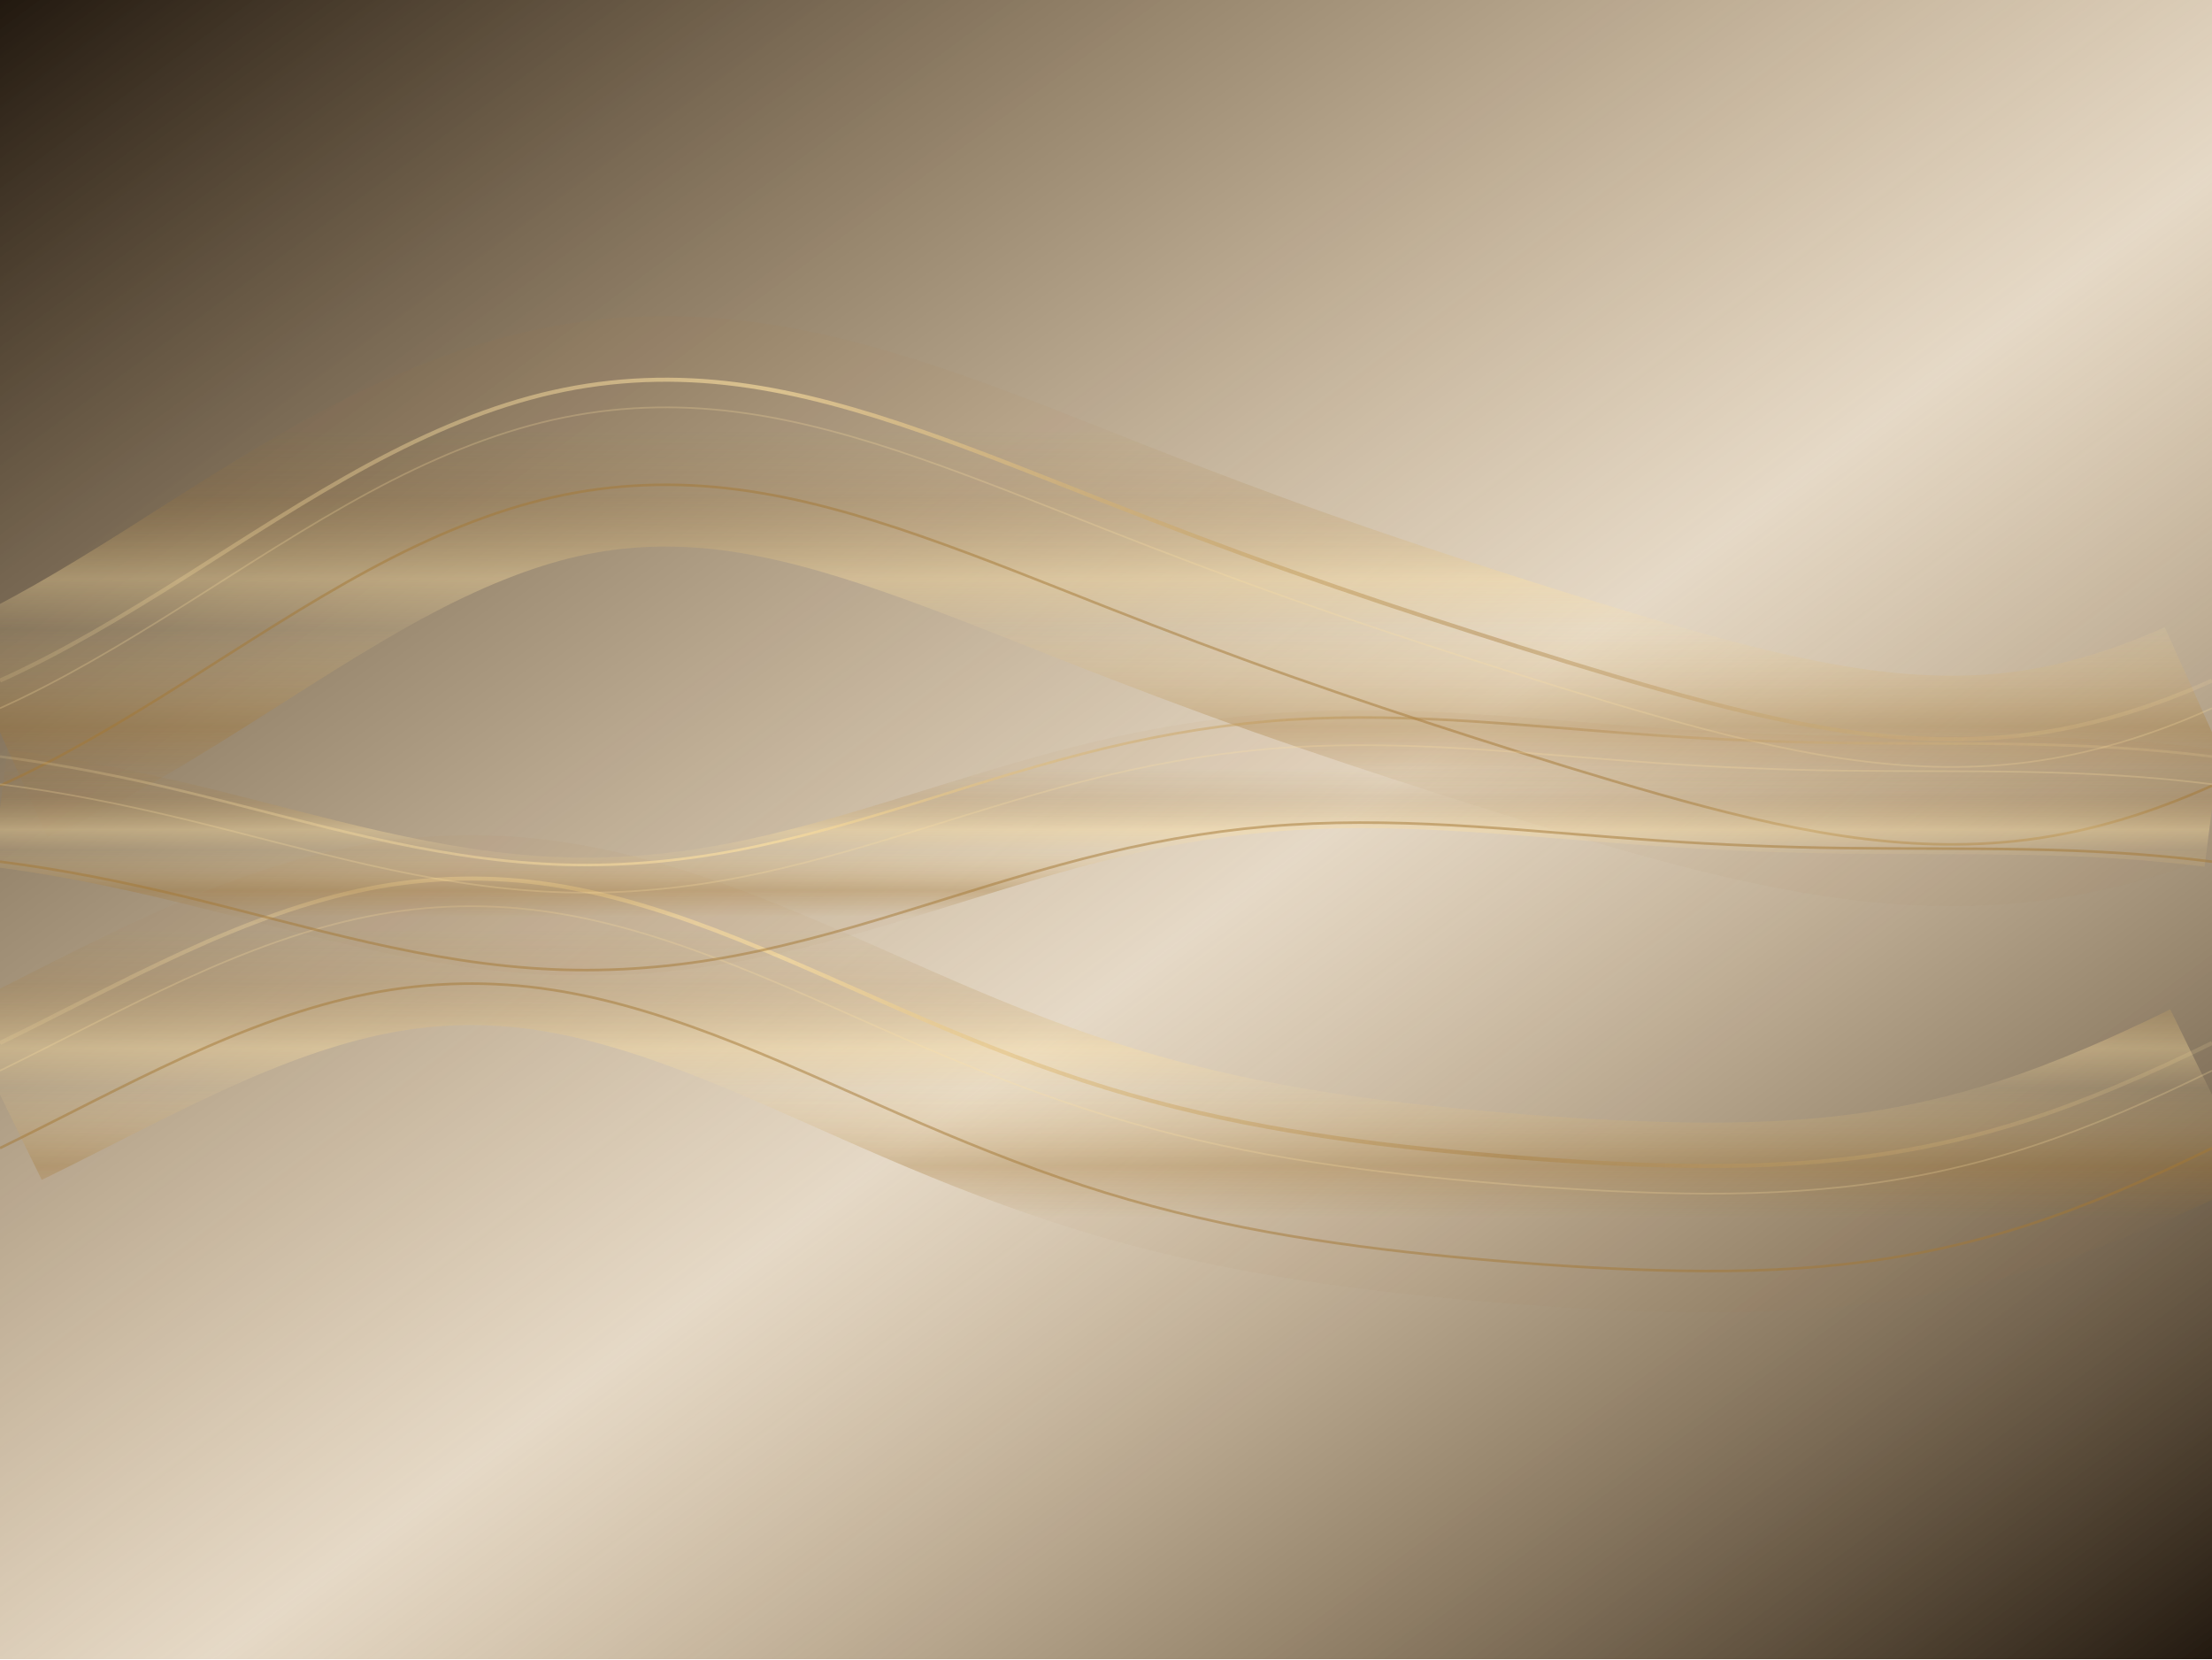
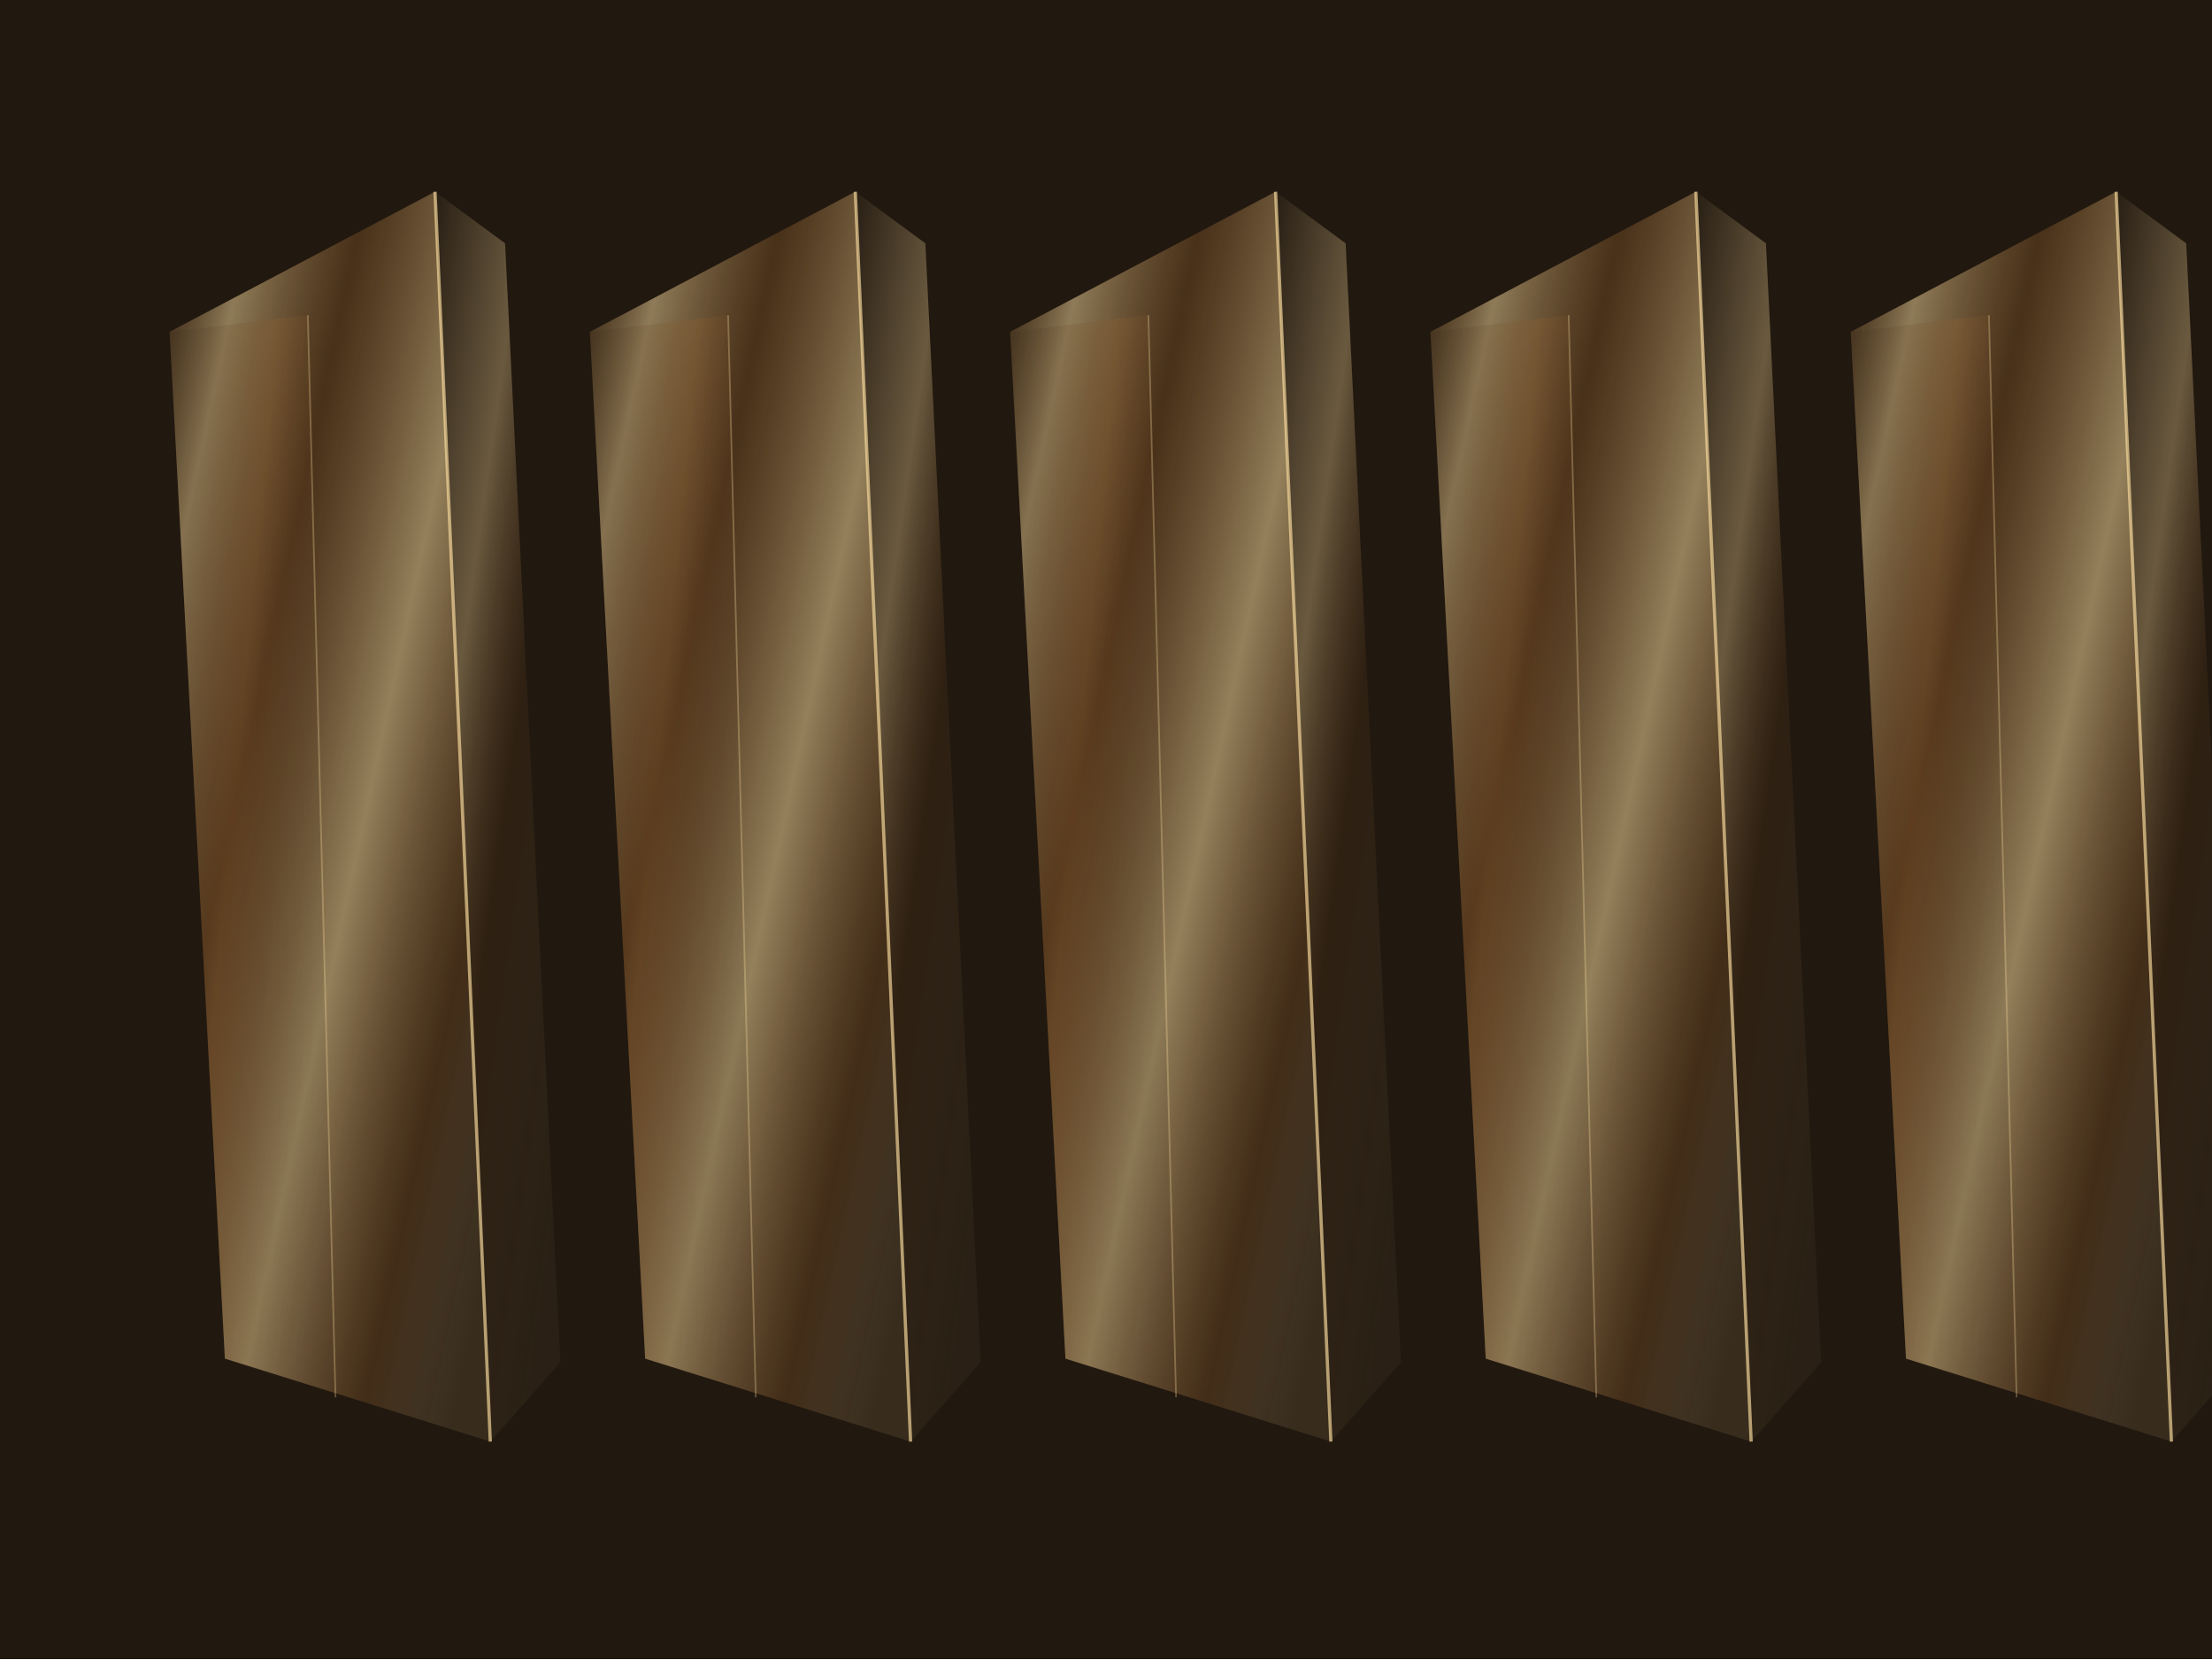
<svg xmlns="http://www.w3.org/2000/svg" width="1200" height="900" viewBox="0 0 1200 900" preserveAspectRatio="none">
  <defs>
-     <linearGradient id="bg" x1="0" y1="0" x2="1" y2="1">
-       <stop stop-color="#21180f" />
-       <stop offset=".55" stop-color="#a47734" stop-opacity=".28" />
-       <stop offset="1" stop-color="#21180f" />
+     <linearGradient id="face" x1="0" y1="0" x2="1" y2=".85">
+       <stop stop-color="#9d6630" stop-opacity=".20" />
+       <stop offset=".16" stop-color="#ffe1a2" stop-opacity=".78" />
+       <stop offset=".36" stop-color="#9d6630" stop-opacity=".50" />
+       <stop offset=".60" stop-color="#ffe1a2" stop-opacity=".82" />
+       <stop offset=".83" stop-color="#9d6630" stop-opacity=".42" />
+       <stop offset="1" stop-color="#ffe1a2" stop-opacity=".16" />
    </linearGradient>
-     <linearGradient id="ribbon" x1="0" y1="0" x2="0" y2="1">
-       <stop stop-color="#a47734" stop-opacity=".06" />
-       <stop offset=".18" stop-color="#a47734" stop-opacity=".19" />
-       <stop offset=".41" stop-color="#ffe2a1" stop-opacity=".41" />
-       <stop offset=".55" stop-color="#ffe2a1" stop-opacity=".12" />
-       <stop offset=".82" stop-color="#a47734" stop-opacity=".40" />
-       <stop offset="1" stop-color="#a47734" stop-opacity=".05" />
+     <linearGradient id="shadow" x1="0" y1="0" x2="1" y2=".6">
+       <stop stop-color="#21180f" stop-opacity=".20" />
+       <stop offset=".48" stop-color="#9d6630" stop-opacity=".52" />
+       <stop offset="1" stop-color="#21180f" stop-opacity=".13" />
    </linearGradient>
-     <linearGradient id="edge" x1="0" y1="0" x2="1" y2="0">
-       <stop stop-color="#ffe2a1" stop-opacity=".2" />
-       <stop offset=".35" stop-color="#ffe2a1" stop-opacity=".82" />
-       <stop offset=".68" stop-color="#a47734" stop-opacity=".54" />
-       <stop offset="1" stop-color="#ffe2a1" stop-opacity=".2" />
+     <linearGradient id="glass" x1="0" y1="0" x2=".7" y2="1">
+       <stop stop-color="#ffe1a2" stop-opacity=".06" />
+       <stop offset=".35" stop-color="#ffe1a2" stop-opacity=".65" />
+       <stop offset=".6" stop-color="#9d6630" stop-opacity=".2" />
+       <stop offset="1" stop-color="#ffe1a2" stop-opacity=".08" />
    </linearGradient>
  </defs>
-   <rect width="1200" height="900" fill="url(#bg)" />
-   <g fill="none" stroke-linejoin="round" stroke-linecap="butt">
-     <path d="M0 397.19 C 33.33 382.17 66.67 362.21 100 341.18 C 133.33 320.15 166.67 298.26 200 280.23 C 233.33 262.21 266.67 248.22 300 240.72 C 333.33 233.22 366.67 232.19 400 236.53 C 433.33 240.86 466.67 250.38 500 262 C 533.33 273.62 566.67 287.17 600 300.27 C 633.33 313.37 666.67 326.02 700 337.8 C 733.33 349.57 766.67 360.61 800 371.29 C 833.33 381.97 866.67 392.4 900 401.82 C 933.33 411.23 966.67 419.57 1000 424.5 C 1033.33 429.42 1066.67 430.75 1100 426.48 C 1133.33 422.2 1166.67 412.2 1200 397.19" stroke="url(#ribbon)" stroke-width="125" opacity=".85" />
-     <path d="M0 397.19 C 33.33 382.17 66.67 362.21 100 341.18 C 133.33 320.15 166.67 298.26 200 280.23 C 233.33 262.21 266.67 248.22 300 240.72 C 333.33 233.22 366.67 232.19 400 236.53 C 433.33 240.86 466.67 250.38 500 262 C 533.33 273.62 566.67 287.17 600 300.27 C 633.33 313.37 666.67 326.02 700 337.8 C 733.33 349.57 766.67 360.61 800 371.29 C 833.33 381.97 866.67 392.4 900 401.82 C 933.33 411.23 966.67 419.57 1000 424.5 C 1033.33 429.42 1066.67 430.75 1100 426.48 C 1133.33 422.2 1166.67 412.2 1200 397.19" transform="translate(0 -28)" stroke="url(#edge)" stroke-width="2.2" opacity=".75" />
-     <path d="M0 397.19 C 33.33 382.17 66.67 362.21 100 341.18 C 133.33 320.15 166.67 298.26 200 280.23 C 233.33 262.21 266.67 248.22 300 240.72 C 333.33 233.22 366.67 232.19 400 236.53 C 433.33 240.86 466.67 250.38 500 262 C 533.33 273.62 566.67 287.17 600 300.27 C 633.33 313.37 666.67 326.02 700 337.8 C 733.33 349.57 766.67 360.61 800 371.29 C 833.33 381.97 866.67 392.4 900 401.82 C 933.33 411.23 966.67 419.57 1000 424.5 C 1033.33 429.42 1066.67 430.75 1100 426.48 C 1133.33 422.2 1166.67 412.2 1200 397.19" transform="translate(0 -13)" stroke="#ffe2a1" stroke-width=".9" opacity=".24" />
-     <path d="M0 397.19 C 33.33 382.17 66.67 362.21 100 341.18 C 133.33 320.15 166.67 298.26 200 280.23 C 233.33 262.21 266.67 248.22 300 240.72 C 333.33 233.22 366.67 232.19 400 236.53 C 433.33 240.86 466.67 250.38 500 262 C 533.33 273.62 566.67 287.17 600 300.27 C 633.33 313.37 666.67 326.02 700 337.8 C 733.33 349.57 766.67 360.61 800 371.29 C 833.33 381.97 866.67 392.4 900 401.82 C 933.33 411.23 966.67 419.57 1000 424.5 C 1033.33 429.42 1066.67 430.75 1100 426.48 C 1133.33 422.2 1166.67 412.2 1200 397.19" transform="translate(0 29)" stroke="#a47734" stroke-width="1.4" opacity=".5" />
-     <path d="M0 593.8 C 33.33 577.48 66.67 559.64 100 544.38 C 133.33 529.11 166.67 516.63 200 510.05 C 233.33 503.46 266.67 502.85 300 508.02 C 333.33 513.19 366.67 524.01 400 537.31 C 433.33 550.61 466.67 566.2 500 580.53 C 533.33 594.87 566.67 607.87 600 618.09 C 633.33 628.32 666.67 635.85 700 641.45 C 733.33 647.05 766.67 650.88 800 653.89 C 833.33 656.9 866.67 659.16 900 660.09 C 933.33 661.02 966.67 660.5 1000 656.86 C 1033.33 653.22 1066.67 646.3 1100 635.53 C 1133.33 624.76 1166.67 610.12 1200 593.8" stroke="url(#ribbon)" stroke-width="103" opacity=".85" />
-     <path d="M0 593.8 C 33.33 577.48 66.67 559.64 100 544.38 C 133.33 529.11 166.67 516.63 200 510.05 C 233.33 503.46 266.67 502.85 300 508.02 C 333.33 513.19 366.67 524.01 400 537.31 C 433.33 550.61 466.67 566.2 500 580.53 C 533.33 594.87 566.67 607.87 600 618.09 C 633.33 628.32 666.67 635.85 700 641.45 C 733.33 647.05 766.67 650.88 800 653.89 C 833.33 656.9 866.67 659.16 900 660.09 C 933.33 661.02 966.67 660.5 1000 656.86 C 1033.33 653.22 1066.67 646.3 1100 635.53 C 1133.33 624.76 1166.67 610.12 1200 593.8" transform="translate(0 -28)" stroke="url(#edge)" stroke-width="2.2" opacity=".75" />
-     <path d="M0 593.8 C 33.33 577.48 66.67 559.64 100 544.38 C 133.33 529.11 166.67 516.63 200 510.05 C 233.33 503.46 266.67 502.85 300 508.02 C 333.33 513.19 366.67 524.01 400 537.31 C 433.33 550.61 466.67 566.2 500 580.53 C 533.33 594.87 566.67 607.87 600 618.09 C 633.33 628.32 666.67 635.85 700 641.45 C 733.33 647.05 766.67 650.88 800 653.89 C 833.33 656.9 866.67 659.16 900 660.09 C 933.33 661.02 966.67 660.5 1000 656.86 C 1033.33 653.22 1066.67 646.3 1100 635.53 C 1133.33 624.76 1166.67 610.12 1200 593.8" transform="translate(0 -13)" stroke="#ffe2a1" stroke-width=".9" opacity=".24" />
-     <path d="M0 593.8 C 33.33 577.48 66.67 559.64 100 544.38 C 133.33 529.11 166.67 516.63 200 510.05 C 233.33 503.46 266.67 502.85 300 508.02 C 333.33 513.19 366.67 524.01 400 537.31 C 433.33 550.61 466.67 566.2 500 580.53 C 533.33 594.87 566.67 607.87 600 618.09 C 633.33 628.32 666.67 635.85 700 641.45 C 733.33 647.05 766.67 650.88 800 653.89 C 833.33 656.9 866.67 659.16 900 660.09 C 933.33 661.02 966.67 660.5 1000 656.86 C 1033.33 653.22 1066.67 646.3 1100 635.53 C 1133.33 624.76 1166.67 610.12 1200 593.8" transform="translate(0 29)" stroke="#a47734" stroke-width="1.4" opacity=".5" />
-     <path d="M0 438.41 C 33.33 442.63 66.67 449.32 100 457.36 C 133.33 465.41 166.67 474.68 200 482.22 C 233.33 489.76 266.67 495.38 300 496.85 C 333.33 498.32 366.67 495.57 400 489.2 C 433.33 482.83 466.67 472.96 500 462.63 C 533.33 452.3 566.67 441.71 600 433.74 C 633.33 425.77 666.67 420.5 700 418.39 C 733.33 416.29 766.67 417.24 800 419.39 C 833.33 421.54 866.67 424.72 900 427 C 933.33 429.29 966.67 430.61 1000 431.05 C 1033.33 431.48 1066.67 431.12 1100 431.76 C 1133.33 432.4 1166.67 434.19 1200 438.41" stroke="url(#ribbon)" stroke-width="64" opacity=".85" />
-     <path d="M0 438.41 C 33.33 442.63 66.67 449.32 100 457.36 C 133.33 465.41 166.67 474.68 200 482.22 C 233.33 489.76 266.67 495.38 300 496.85 C 333.33 498.32 366.67 495.57 400 489.2 C 433.33 482.83 466.67 472.96 500 462.63 C 533.33 452.3 566.67 441.71 600 433.74 C 633.33 425.77 666.67 420.5 700 418.39 C 733.33 416.29 766.67 417.24 800 419.39 C 833.33 421.54 866.67 424.72 900 427 C 933.33 429.29 966.67 430.61 1000 431.05 C 1033.33 431.48 1066.67 431.12 1100 431.76 C 1133.33 432.4 1166.67 434.19 1200 438.41" transform="translate(0 -28)" stroke="url(#edge)" stroke-width="1.4" opacity=".75" />
-     <path d="M0 438.41 C 33.33 442.63 66.67 449.32 100 457.36 C 133.33 465.41 166.67 474.68 200 482.22 C 233.33 489.76 266.67 495.38 300 496.85 C 333.33 498.32 366.67 495.57 400 489.2 C 433.33 482.83 466.67 472.96 500 462.63 C 533.33 452.3 566.67 441.71 600 433.74 C 633.33 425.77 666.67 420.5 700 418.39 C 733.33 416.29 766.67 417.24 800 419.39 C 833.33 421.54 866.67 424.72 900 427 C 933.33 429.29 966.67 430.61 1000 431.05 C 1033.33 431.48 1066.67 431.12 1100 431.76 C 1133.33 432.4 1166.67 434.19 1200 438.41" transform="translate(0 -13)" stroke="#ffe2a1" stroke-width=".9" opacity=".24" />
-     <path d="M0 438.41 C 33.33 442.63 66.67 449.32 100 457.36 C 133.33 465.41 166.67 474.68 200 482.22 C 233.33 489.76 266.67 495.38 300 496.85 C 333.33 498.32 366.67 495.57 400 489.2 C 433.33 482.83 466.67 472.96 500 462.63 C 533.33 452.3 566.67 441.71 600 433.74 C 633.33 425.77 666.67 420.5 700 418.39 C 733.33 416.29 766.67 417.24 800 419.39 C 833.33 421.54 866.67 424.72 900 427 C 933.33 429.29 966.67 430.61 1000 431.05 C 1033.33 431.48 1066.67 431.12 1100 431.76 C 1133.33 432.4 1166.67 434.19 1200 438.41" transform="translate(0 29)" stroke="#a47734" stroke-width="1.4" opacity=".5" />
-   </g>
+   <rect width="1200" height="900" fill="#21180f" />
+   <polygon points="92,180 236,104 266,782 122,737" fill="url(#face)" opacity="0.63" stroke="none" stroke-opacity=".30" stroke-width="1.5" />
+   <polygon points="236,104 274,132 304,739 266,782" fill="url(#glass)" opacity="0.5" stroke="none" stroke-opacity=".30" stroke-width="1.5" />
+   <polygon points="92,180 167,171 182,758 122,737" fill="url(#shadow)" opacity="0.46" stroke="none" stroke-opacity=".30" stroke-width="1.5" />
+   <path d="M236 104 L266 782" fill="none" stroke="#ffe1a2" stroke-width="1.75" opacity="0.65" />
+   <path d="M167 171 L182 758" fill="none" stroke="#ffe1a2" stroke-width="0.9" opacity="0.3" />
+   <polygon points="320,180 464,104 494,782 350,737" fill="url(#face)" opacity="0.63" stroke="none" stroke-opacity=".30" stroke-width="1.5" />
+   <polygon points="464,104 502,132 532,739 494,782" fill="url(#glass)" opacity="0.5" stroke="none" stroke-opacity=".30" stroke-width="1.5" />
+   <polygon points="320,180 395,171 410,758 350,737" fill="url(#shadow)" opacity="0.46" stroke="none" stroke-opacity=".30" stroke-width="1.5" />
+   <path d="M464 104 L494 782" fill="none" stroke="#ffe1a2" stroke-width="1.75" opacity="0.65" />
+   <path d="M395 171 L410 758" fill="none" stroke="#ffe1a2" stroke-width="0.9" opacity="0.3" />
+   <polygon points="548,180 692,104 722,782 578,737" fill="url(#face)" opacity="0.63" stroke="none" stroke-opacity=".30" stroke-width="1.5" />
+   <polygon points="692,104 730,132 760,739 722,782" fill="url(#glass)" opacity="0.5" stroke="none" stroke-opacity=".30" stroke-width="1.5" />
+   <polygon points="548,180 623,171 638,758 578,737" fill="url(#shadow)" opacity="0.46" stroke="none" stroke-opacity=".30" stroke-width="1.5" />
+   <path d="M692 104 L722 782" fill="none" stroke="#ffe1a2" stroke-width="1.75" opacity="0.65" />
+   <path d="M623 171 L638 758" fill="none" stroke="#ffe1a2" stroke-width="0.9" opacity="0.3" />
+   <polygon points="776,180 920,104 950,782 806,737" fill="url(#face)" opacity="0.63" stroke="none" stroke-opacity=".30" stroke-width="1.5" />
+   <polygon points="920,104 958,132 988,739 950,782" fill="url(#glass)" opacity="0.5" stroke="none" stroke-opacity=".30" stroke-width="1.5" />
+   <polygon points="776,180 851,171 866,758 806,737" fill="url(#shadow)" opacity="0.46" stroke="none" stroke-opacity=".30" stroke-width="1.5" />
+   <path d="M920 104 L950 782" fill="none" stroke="#ffe1a2" stroke-width="1.75" opacity="0.65" />
+   <path d="M851 171 L866 758" fill="none" stroke="#ffe1a2" stroke-width="0.9" opacity="0.3" />
+   <polygon points="1004,180 1148,104 1178,782 1034,737" fill="url(#face)" opacity="0.63" stroke="none" stroke-opacity=".30" stroke-width="1.5" />
+   <polygon points="1148,104 1186,132 1216,739 1178,782" fill="url(#glass)" opacity="0.5" stroke="none" stroke-opacity=".30" stroke-width="1.5" />
+   <polygon points="1004,180 1079,171 1094,758 1034,737" fill="url(#shadow)" opacity="0.46" stroke="none" stroke-opacity=".30" stroke-width="1.5" />
+   <path d="M1148 104 L1178 782" fill="none" stroke="#ffe1a2" stroke-width="1.75" opacity="0.65" />
+   <path d="M1079 171 L1094 758" fill="none" stroke="#ffe1a2" stroke-width="0.9" opacity="0.3" />
</svg>
